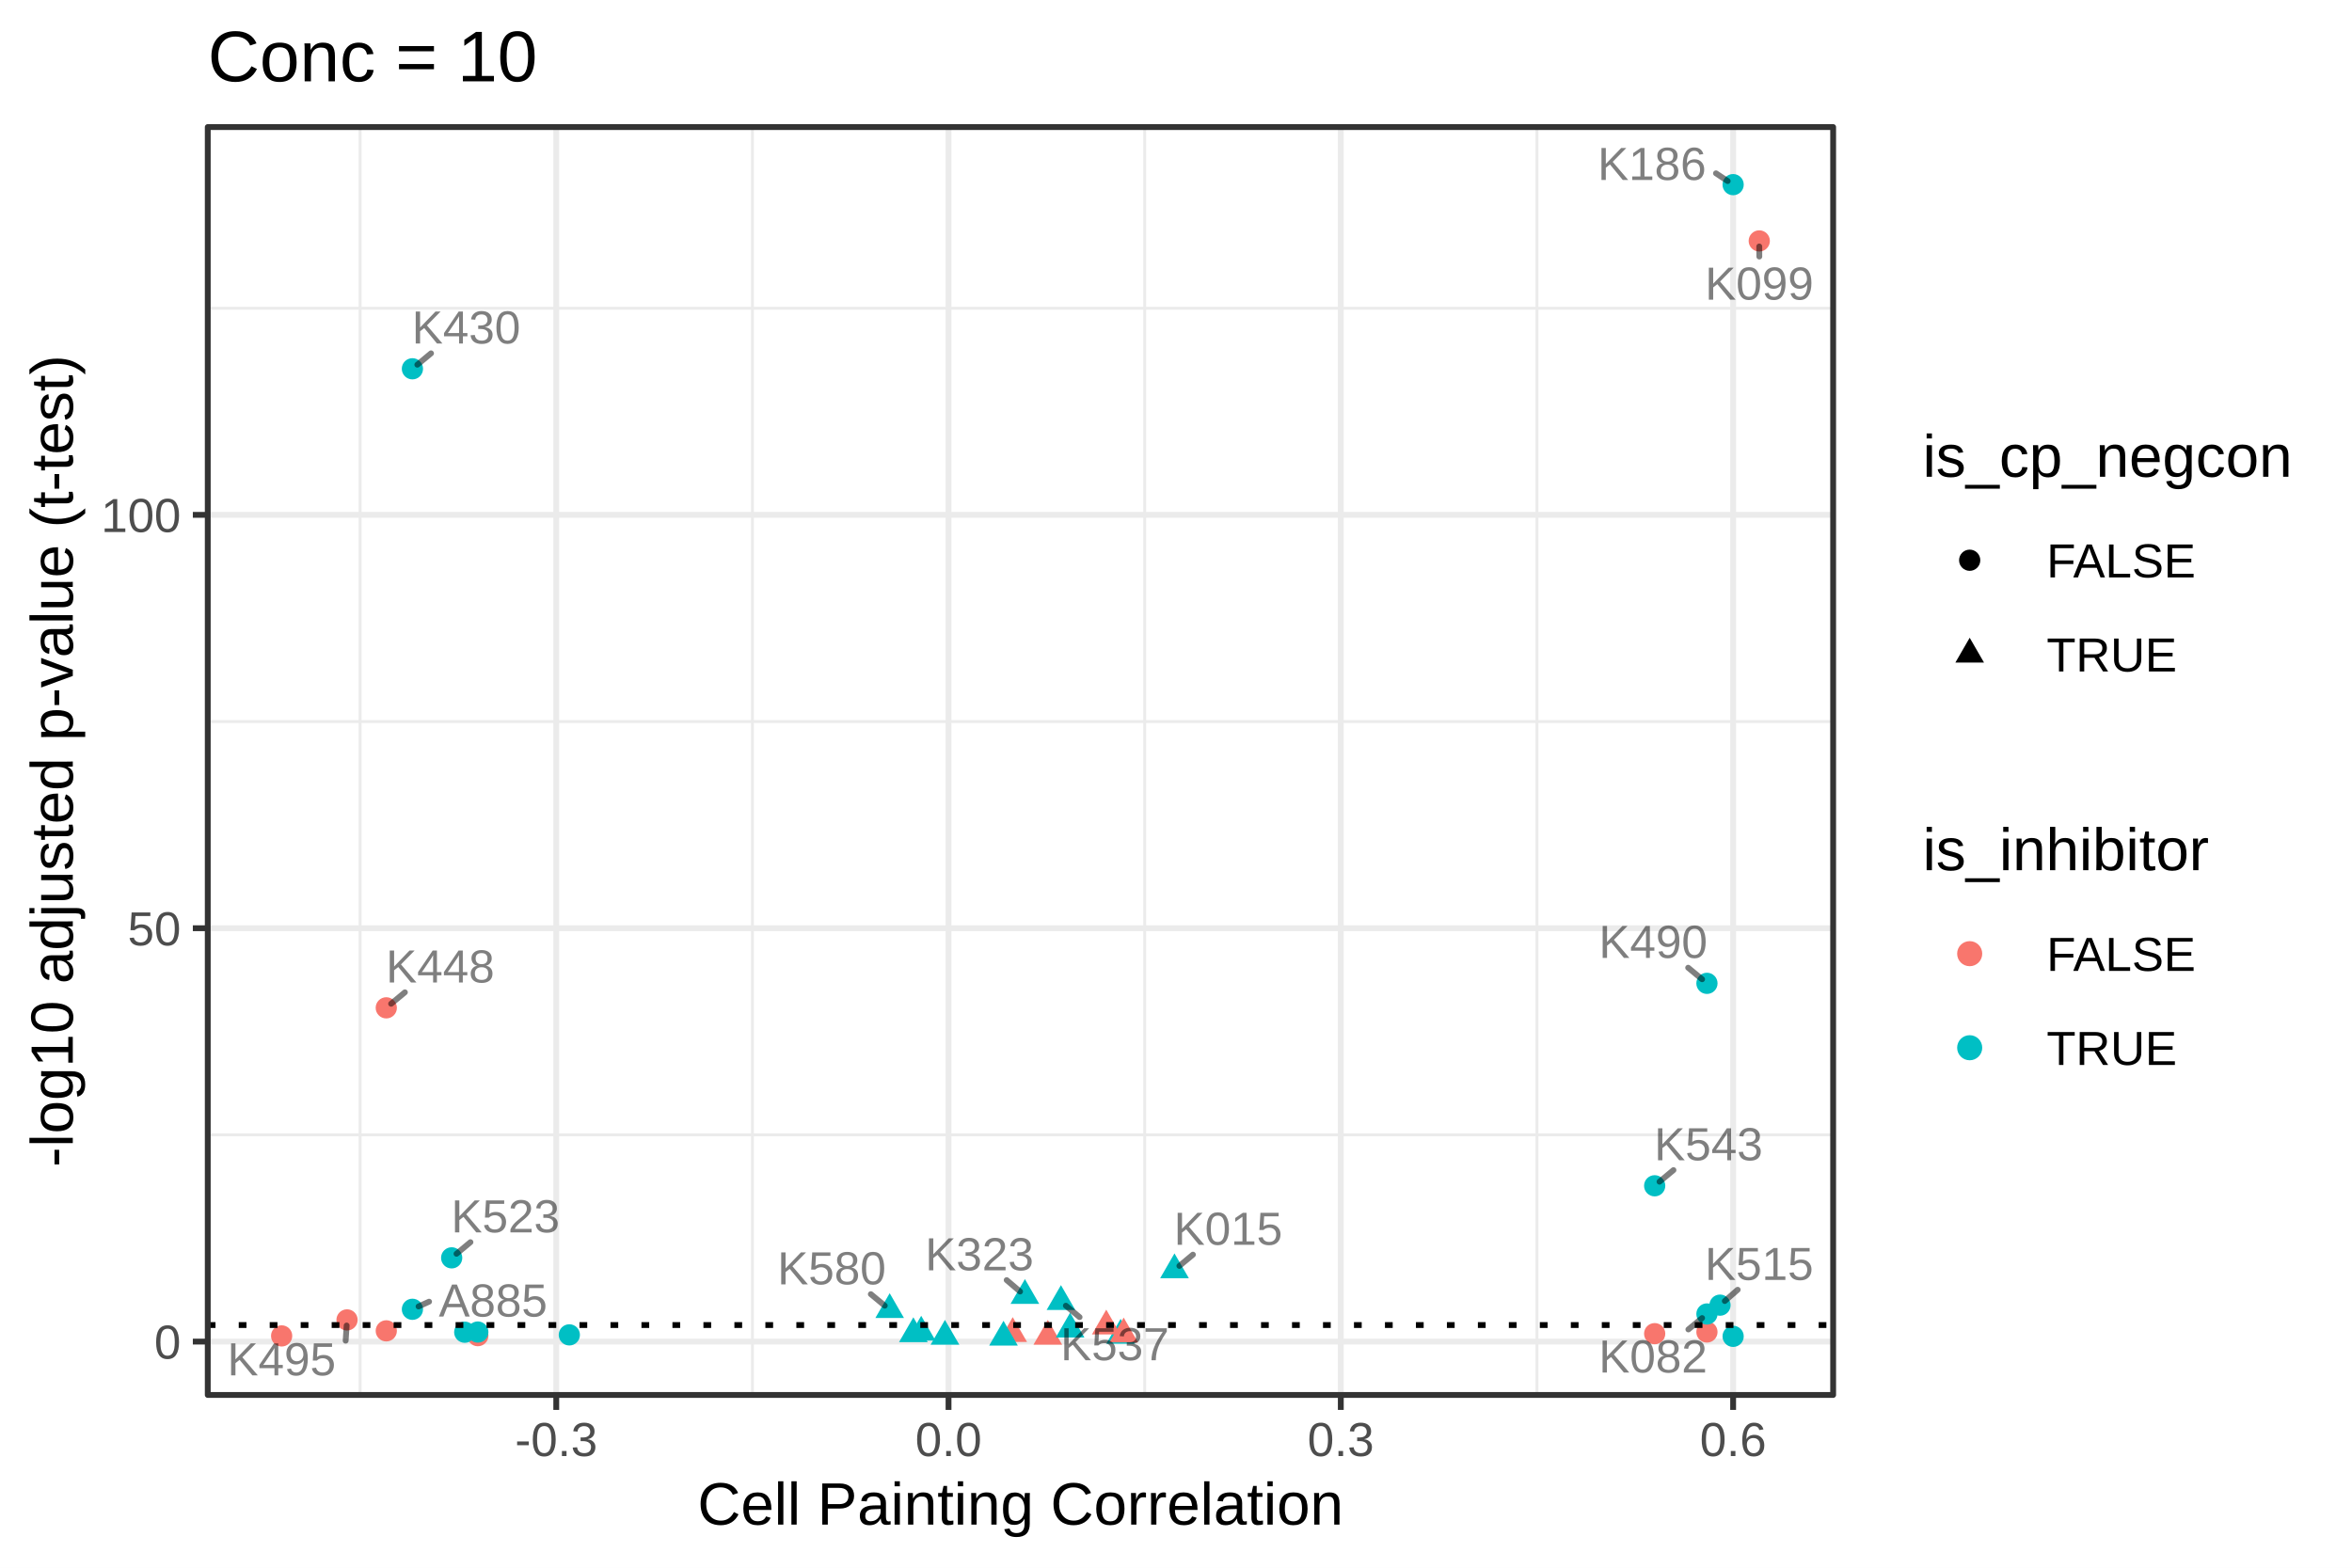
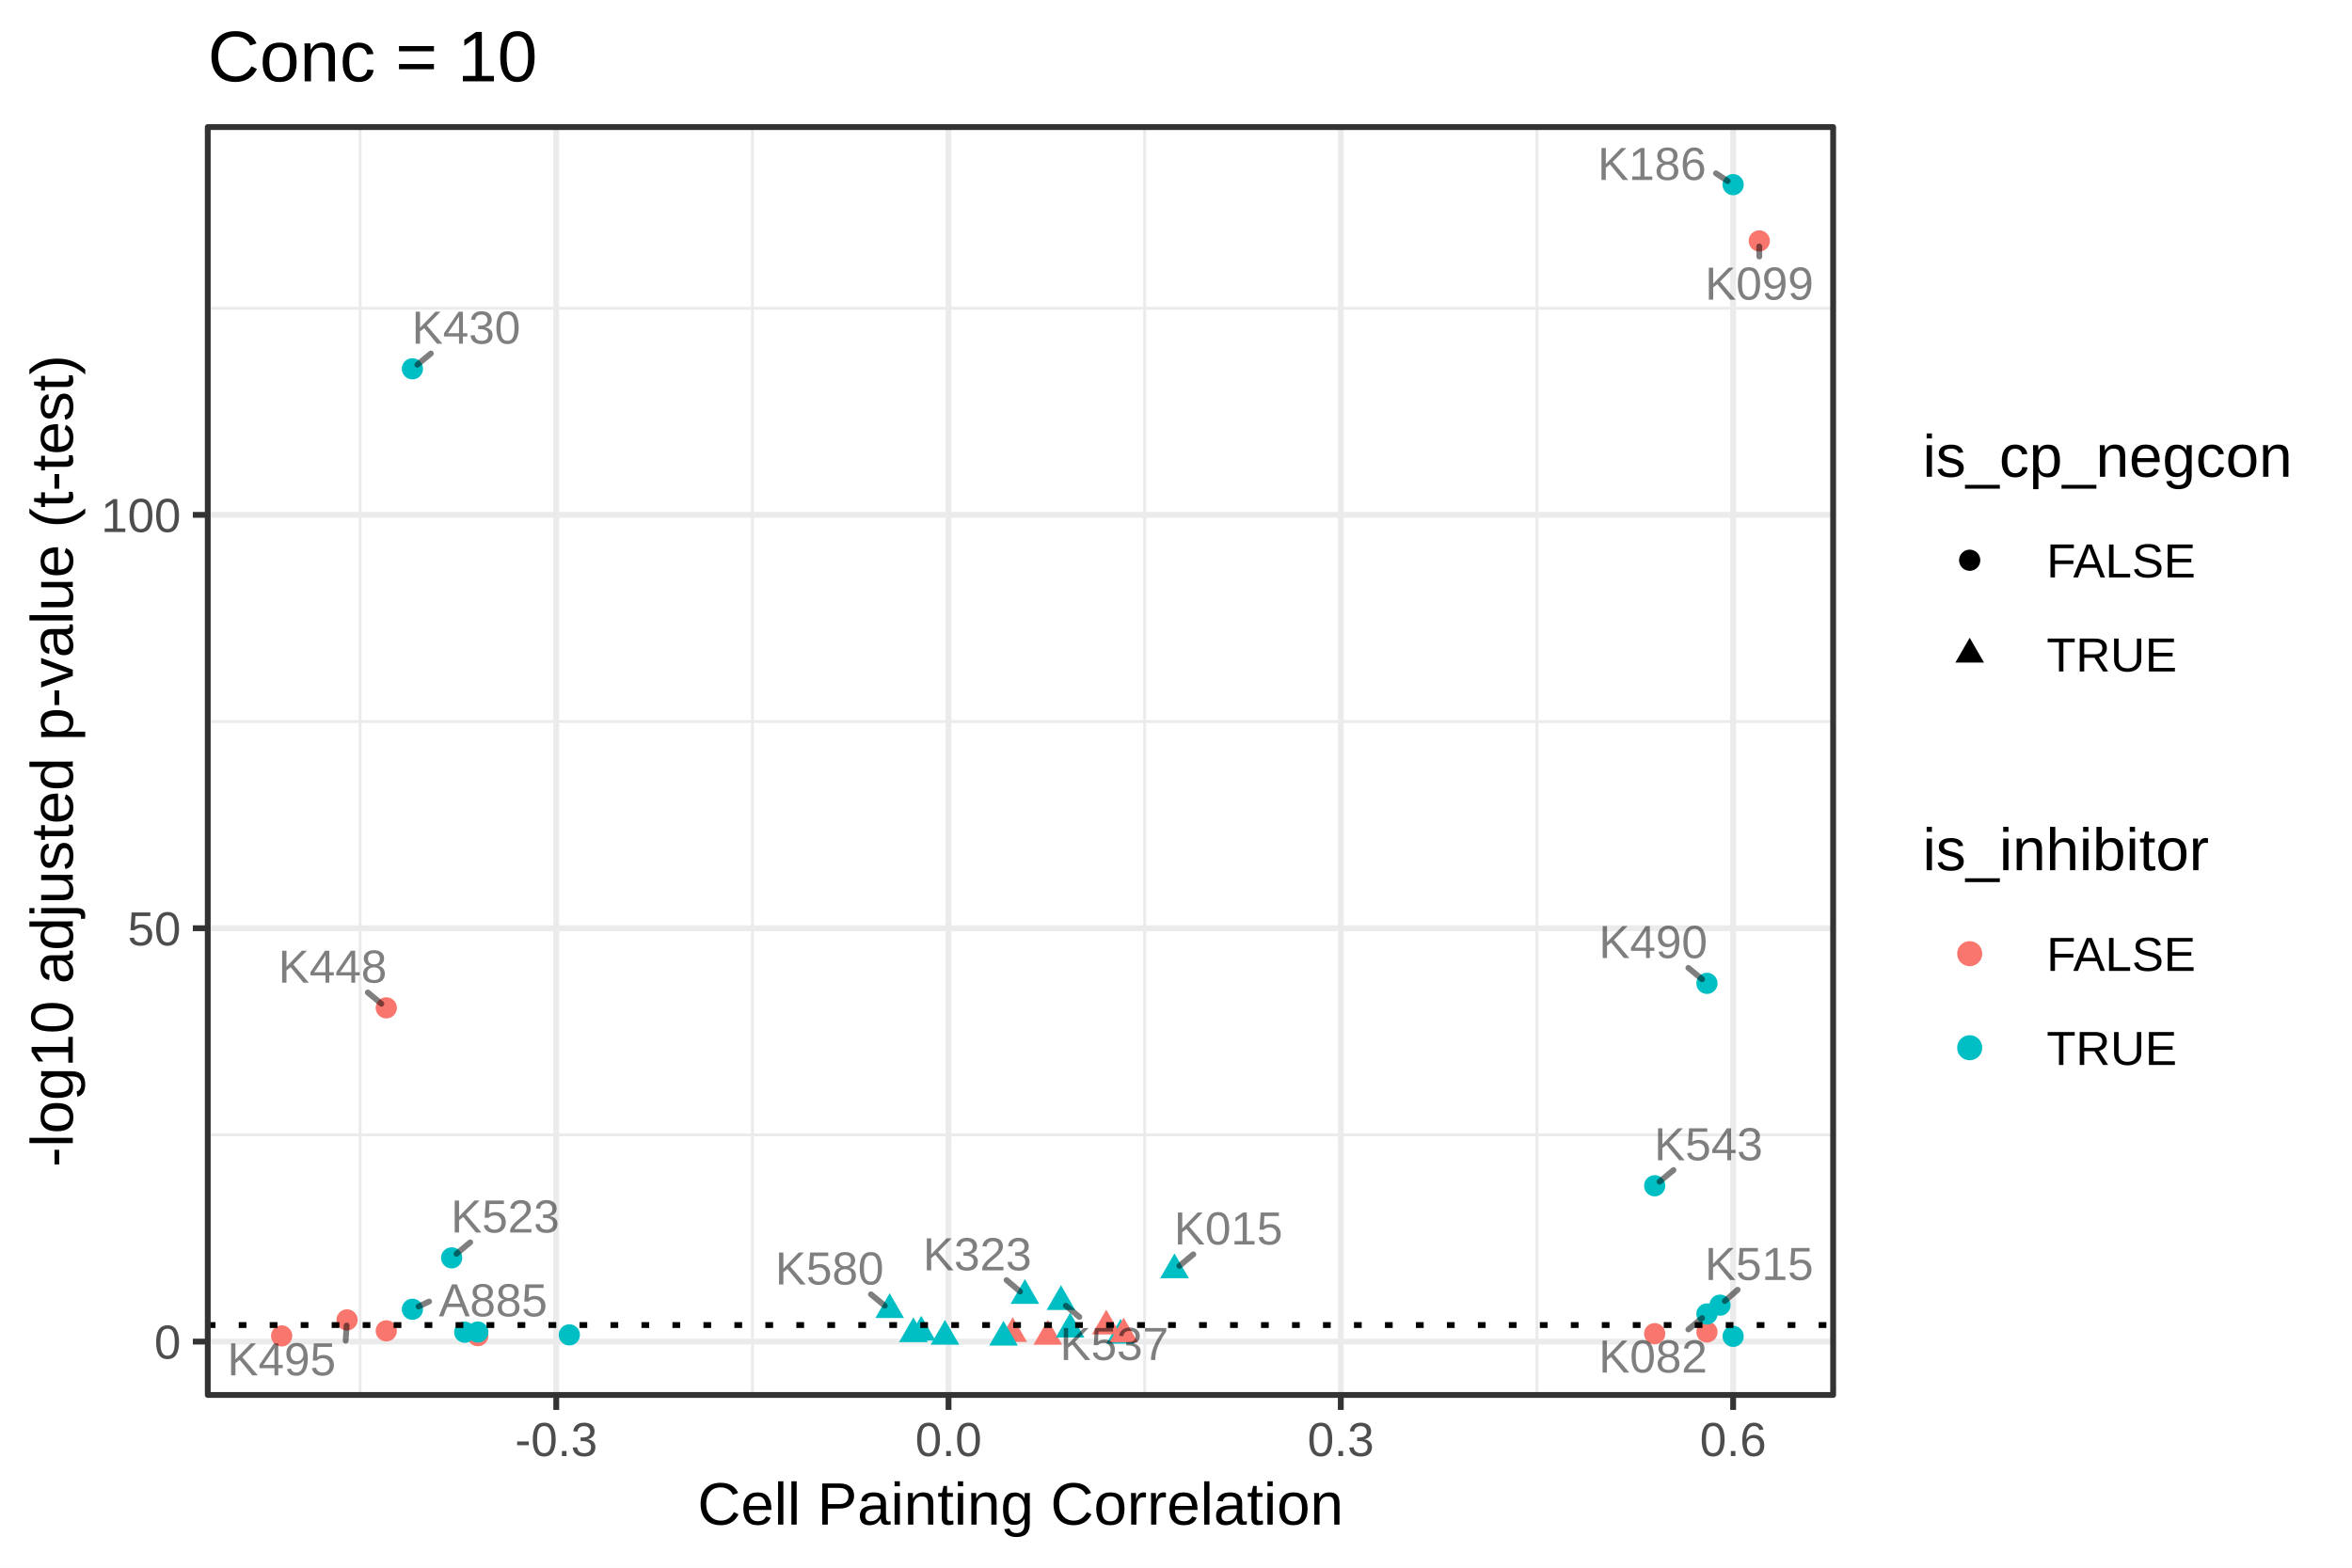
<svg xmlns="http://www.w3.org/2000/svg" class="svglite" width="432.00pt" height="288.00pt" viewBox="0 0 432.00 288.00">
  <defs>
    <style type="text/css">
    .svglite line, .svglite polyline, .svglite polygon, .svglite path, .svglite rect, .svglite circle {
      fill: none;
      stroke: #000000;
      stroke-linecap: round;
      stroke-linejoin: round;
      stroke-miterlimit: 10.00;
    }
    .svglite text {
      white-space: pre;
    }
  </style>
  </defs>
  <rect width="100%" height="100%" style="stroke: none; fill: #FFFFFF;" />
  <defs>
    <clipPath id="cpMC4wMHw0MzIuMDB8MC4wMHwyODguMDA=">
      <rect x="0.00" y="0.00" width="432.00" height="288.00" />
    </clipPath>
  </defs>
  <g clip-path="url(#cpMC4wMHw0MzIuMDB8MC4wMHwyODguMDA=)">
    <rect x="0.00" y="0.00" width="432.00" height="288.00" style="stroke-width: 1.07; stroke: #FFFFFF; fill: #FFFFFF;" />
    <rect x="38.16" y="23.34" width="298.54" height="232.93" style="stroke-width: 1.07; stroke: none; fill: #FFFFFF;" />
    <polyline points="38.16,208.49 336.70,208.49 " style="stroke-width: 0.53; stroke: #EBEBEB; stroke-linecap: butt;" />
    <polyline points="38.16,132.56 336.70,132.56 " style="stroke-width: 0.53; stroke: #EBEBEB; stroke-linecap: butt;" />
    <polyline points="38.16,56.63 336.70,56.63 " style="stroke-width: 0.53; stroke: #EBEBEB; stroke-linecap: butt;" />
    <polyline points="66.14,256.27 66.14,23.34 " style="stroke-width: 0.53; stroke: #EBEBEB; stroke-linecap: butt;" />
    <polyline points="138.20,256.27 138.20,23.34 " style="stroke-width: 0.53; stroke: #EBEBEB; stroke-linecap: butt;" />
    <polyline points="210.25,256.27 210.25,23.34 " style="stroke-width: 0.53; stroke: #EBEBEB; stroke-linecap: butt;" />
    <polyline points="282.30,256.27 282.30,23.34 " style="stroke-width: 0.53; stroke: #EBEBEB; stroke-linecap: butt;" />
    <polyline points="38.16,246.46 336.70,246.46 " style="stroke-width: 1.07; stroke: #EBEBEB; stroke-linecap: butt;" />
    <polyline points="38.16,170.52 336.70,170.52 " style="stroke-width: 1.07; stroke: #EBEBEB; stroke-linecap: butt;" />
    <polyline points="38.16,94.59 336.70,94.59 " style="stroke-width: 1.07; stroke: #EBEBEB; stroke-linecap: butt;" />
    <polyline points="102.17,256.27 102.17,23.34 " style="stroke-width: 1.07; stroke: #EBEBEB; stroke-linecap: butt;" />
    <polyline points="174.22,256.27 174.22,23.34 " style="stroke-width: 1.07; stroke: #EBEBEB; stroke-linecap: butt;" />
    <polyline points="246.27,256.27 246.27,23.34 " style="stroke-width: 1.07; stroke: #EBEBEB; stroke-linecap: butt;" />
    <polyline points="318.33,256.27 318.33,23.34 " style="stroke-width: 1.07; stroke: #EBEBEB; stroke-linecap: butt;" />
    <circle cx="318.33" cy="245.50" r="1.95" style="stroke-width: 0.71; stroke: none; fill: #00BFC4;" />
    <circle cx="75.75" cy="240.53" r="1.95" style="stroke-width: 0.71; stroke: none; fill: #00BFC4;" />
    <polygon points="215.72,230.26 218.36,234.82 213.09,234.82 " style="stroke-width: 0.71; stroke: none; fill: #00BFC4;" />
    <circle cx="104.57" cy="245.23" r="1.95" style="stroke-width: 0.71; stroke: none; fill: #00BFC4;" />
    <circle cx="313.52" cy="244.70" r="1.95" style="stroke-width: 0.71; stroke: none; fill: #F8766D;" />
    <circle cx="313.52" cy="241.39" r="1.95" style="stroke-width: 0.71; stroke: none; fill: #00BFC4;" />
    <polygon points="205.83,242.29 208.46,246.85 203.20,246.85 " style="stroke-width: 0.71; stroke: none; fill: #00BFC4;" />
    <circle cx="323.13" cy="44.26" r="1.95" style="stroke-width: 0.71; stroke: none; fill: #F8766D;" />
    <polygon points="192.46,242.47 195.09,247.03 189.82,247.03 " style="stroke-width: 0.71; stroke: none; fill: #F8766D;" />
    <circle cx="51.73" cy="245.42" r="1.95" style="stroke-width: 0.71; stroke: none; fill: #F8766D;" />
    <polygon points="167.76,242.00 170.40,246.56 165.13,246.56 " style="stroke-width: 0.71; stroke: none; fill: #00BFC4;" />
    <circle cx="87.76" cy="245.37" r="1.95" style="stroke-width: 0.71; stroke: none; fill: #F8766D;" />
    <circle cx="318.33" cy="33.92" r="1.95" style="stroke-width: 0.71; stroke: none; fill: #00BFC4;" />
    <polygon points="186.01,241.97 188.64,246.53 183.38,246.53 " style="stroke-width: 0.71; stroke: none; fill: #F8766D;" />
    <polygon points="188.25,234.98 190.88,239.54 185.61,239.54 " style="stroke-width: 0.71; stroke: none; fill: #00BFC4;" />
    <circle cx="87.76" cy="244.71" r="1.95" style="stroke-width: 0.71; stroke: none; fill: #00BFC4;" />
    <polygon points="184.32,242.64 186.95,247.20 181.68,247.20 " style="stroke-width: 0.71; stroke: none; fill: #00BFC4;" />
    <circle cx="75.75" cy="67.75" r="1.95" style="stroke-width: 0.71; stroke: none; fill: #00BFC4;" />
    <circle cx="70.95" cy="185.15" r="1.95" style="stroke-width: 0.71; stroke: none; fill: #F8766D;" />
    <circle cx="313.52" cy="180.65" r="1.95" style="stroke-width: 0.71; stroke: none; fill: #00BFC4;" />
    <circle cx="63.74" cy="242.48" r="1.95" style="stroke-width: 0.71; stroke: none; fill: #F8766D;" />
    <circle cx="315.92" cy="239.77" r="1.95" style="stroke-width: 0.71; stroke: none; fill: #00BFC4;" />
    <circle cx="82.96" cy="231.08" r="1.95" style="stroke-width: 0.71; stroke: none; fill: #00BFC4;" />
    <polygon points="194.87,236.09 197.50,240.65 192.24,240.65 " style="stroke-width: 0.71; stroke: none; fill: #00BFC4;" />
    <circle cx="303.92" cy="217.84" r="1.95" style="stroke-width: 0.71; stroke: none; fill: #00BFC4;" />
    <polygon points="169.20,241.72 171.83,246.28 166.57,246.28 " style="stroke-width: 0.71; stroke: none; fill: #00BFC4;" />
    <polygon points="163.41,237.57 166.04,242.13 160.78,242.13 " style="stroke-width: 0.71; stroke: none; fill: #00BFC4;" />
    <polygon points="196.55,241.15 199.18,245.71 193.92,245.71 " style="stroke-width: 0.71; stroke: none; fill: #00BFC4;" />
    <polygon points="203.19,240.59 205.82,245.15 200.56,245.15 " style="stroke-width: 0.71; stroke: none; fill: #F8766D;" />
    <circle cx="303.92" cy="245.01" r="1.95" style="stroke-width: 0.71; stroke: none; fill: #F8766D;" />
    <polygon points="206.39,242.05 209.02,246.61 203.76,246.61 " style="stroke-width: 0.71; stroke: none; fill: #F8766D;" />
    <polygon points="173.56,242.47 176.20,247.03 170.93,247.03 " style="stroke-width: 0.71; stroke: none; fill: #00BFC4;" />
    <circle cx="70.95" cy="244.49" r="1.95" style="stroke-width: 0.71; stroke: none; fill: #F8766D;" />
    <circle cx="85.36" cy="244.74" r="1.95" style="stroke-width: 0.71; stroke: none; fill: #00BFC4;" />
-     <line x1="78.81" y1="239.13" x2="76.88" y2="240.01" style="stroke-width: 1.07; stroke: #000000; stroke-opacity: 0.50;" />
-     <line x1="219.11" y1="230.49" x2="216.62" y2="232.56" style="stroke-width: 1.07; stroke: #000000; stroke-opacity: 0.50;" />
+     <line x1="78.81" y1="239.11" x2="76.88" y2="240.01" style="stroke-width: 1.07; stroke: #000000; stroke-opacity: 0.50;" />
+     <line x1="219.18" y1="230.43" x2="216.62" y2="232.56" style="stroke-width: 1.07; stroke: #000000; stroke-opacity: 0.50;" />
    <line x1="310.11" y1="244.23" x2="312.63" y2="242.14" style="stroke-width: 1.07; stroke: #000000; stroke-opacity: 0.50;" />
    <line x1="323.14" y1="47.13" x2="323.13" y2="45.28" style="stroke-width: 1.07; stroke: #000000; stroke-opacity: 0.50;" />
    <line x1="315.18" y1="31.84" x2="317.33" y2="33.26" style="stroke-width: 1.07; stroke: #000000; stroke-opacity: 0.50;" />
-     <line x1="184.90" y1="235.17" x2="187.36" y2="237.27" style="stroke-width: 1.07; stroke: #000000; stroke-opacity: 0.50;" />
-     <line x1="79.17" y1="64.91" x2="76.65" y2="67.00" style="stroke-width: 1.07; stroke: #000000; stroke-opacity: 0.50;" />
-     <line x1="74.37" y1="182.30" x2="71.84" y2="184.40" style="stroke-width: 1.07; stroke: #000000; stroke-opacity: 0.50;" />
-     <line x1="310.07" y1="177.78" x2="312.63" y2="179.90" style="stroke-width: 1.07; stroke: #000000; stroke-opacity: 0.50;" />
+     <line x1="184.88" y1="235.17" x2="187.36" y2="237.27" style="stroke-width: 1.07; stroke: #000000; stroke-opacity: 0.50;" />
+     <line x1="79.14" y1="64.94" x2="76.65" y2="67.00" style="stroke-width: 1.07; stroke: #000000; stroke-opacity: 0.50;" />
+     <line x1="67.56" y1="182.33" x2="70.05" y2="184.40" style="stroke-width: 1.07; stroke: #000000; stroke-opacity: 0.50;" />
+     <line x1="310.11" y1="177.81" x2="312.63" y2="179.90" style="stroke-width: 1.07; stroke: #000000; stroke-opacity: 0.50;" />
    <line x1="63.49" y1="246.30" x2="63.67" y2="243.51" style="stroke-width: 1.07; stroke: #000000; stroke-opacity: 0.50;" />
-     <line x1="319.17" y1="236.94" x2="316.80" y2="239.01" style="stroke-width: 1.07; stroke: #000000; stroke-opacity: 0.50;" />
-     <line x1="86.41" y1="228.20" x2="83.85" y2="230.33" style="stroke-width: 1.07; stroke: #000000; stroke-opacity: 0.50;" />
-     <line x1="198.29" y1="241.97" x2="195.77" y2="239.87" style="stroke-width: 1.07; stroke: #000000; stroke-opacity: 0.50;" />
+     <line x1="319.16" y1="236.95" x2="316.80" y2="239.01" style="stroke-width: 1.07; stroke: #000000; stroke-opacity: 0.50;" />
+     <line x1="86.37" y1="228.23" x2="83.85" y2="230.33" style="stroke-width: 1.07; stroke: #000000; stroke-opacity: 0.50;" />
+     <line x1="198.24" y1="241.93" x2="195.77" y2="239.87" style="stroke-width: 1.07; stroke: #000000; stroke-opacity: 0.50;" />
    <line x1="307.37" y1="214.96" x2="304.81" y2="217.09" style="stroke-width: 1.07; stroke: #000000; stroke-opacity: 0.50;" />
-     <line x1="159.95" y1="237.75" x2="162.51" y2="239.87" style="stroke-width: 1.07; stroke: #000000; stroke-opacity: 0.50;" />
-     <text x="90.57" y="241.87" text-anchor="middle" style="font-size: 8.54px;fill: #000000; fill-opacity: 0.50; font-family: &quot;Arial&quot;;" textLength="19.92px" lengthAdjust="spacingAndGlyphs">A885</text>
-     <text x="225.58" y="228.69" text-anchor="middle" style="font-size: 8.54px;fill: #000000; fill-opacity: 0.50; font-family: &quot;Arial&quot;;" textLength="19.92px" lengthAdjust="spacingAndGlyphs">K015</text>
+     <line x1="159.97" y1="237.78" x2="162.51" y2="239.87" style="stroke-width: 1.07; stroke: #000000; stroke-opacity: 0.50;" />
+     <text x="90.57" y="241.83" text-anchor="middle" style="font-size: 8.54px;fill: #000000; fill-opacity: 0.50; font-family: &quot;Arial&quot;;" textLength="19.92px" lengthAdjust="spacingAndGlyphs">A885</text>
+     <text x="225.62" y="228.63" text-anchor="middle" style="font-size: 8.54px;fill: #000000; fill-opacity: 0.50; font-family: &quot;Arial&quot;;" textLength="19.92px" lengthAdjust="spacingAndGlyphs">K015</text>
    <text x="303.62" y="252.15" text-anchor="middle" style="font-size: 8.54px;fill: #000000; fill-opacity: 0.50; font-family: &quot;Arial&quot;;" textLength="19.92px" lengthAdjust="spacingAndGlyphs">K082</text>
    <text x="323.14" y="55.05" text-anchor="middle" style="font-size: 8.54px;fill: #000000; fill-opacity: 0.50; font-family: &quot;Arial&quot;;" textLength="19.92px" lengthAdjust="spacingAndGlyphs">K099</text>
    <text x="303.42" y="33.06" text-anchor="middle" style="font-size: 8.54px;fill: #000000; fill-opacity: 0.50; font-family: &quot;Arial&quot;;" textLength="19.92px" lengthAdjust="spacingAndGlyphs">K186</text>
-     <text x="179.90" y="233.37" text-anchor="middle" style="font-size: 8.54px;fill: #000000; fill-opacity: 0.50; font-family: &quot;Arial&quot;;" textLength="19.92px" lengthAdjust="spacingAndGlyphs">K323</text>
-     <text x="85.63" y="63.11" text-anchor="middle" style="font-size: 8.54px;fill: #000000; fill-opacity: 0.50; font-family: &quot;Arial&quot;;" textLength="19.92px" lengthAdjust="spacingAndGlyphs">K430</text>
-     <text x="80.86" y="180.50" text-anchor="middle" style="font-size: 8.54px;fill: #000000; fill-opacity: 0.50; font-family: &quot;Arial&quot;;" textLength="19.92px" lengthAdjust="spacingAndGlyphs">K448</text>
-     <text x="303.64" y="175.98" text-anchor="middle" style="font-size: 8.54px;fill: #000000; fill-opacity: 0.50; font-family: &quot;Arial&quot;;" textLength="19.92px" lengthAdjust="spacingAndGlyphs">K490</text>
+     <text x="179.51" y="233.37" text-anchor="middle" style="font-size: 8.54px;fill: #000000; fill-opacity: 0.50; font-family: &quot;Arial&quot;;" textLength="19.92px" lengthAdjust="spacingAndGlyphs">K323</text>
+     <text x="85.62" y="63.14" text-anchor="middle" style="font-size: 8.54px;fill: #000000; fill-opacity: 0.50; font-family: &quot;Arial&quot;;" textLength="19.92px" lengthAdjust="spacingAndGlyphs">K430</text>
+     <text x="61.09" y="180.53" text-anchor="middle" style="font-size: 8.54px;fill: #000000; fill-opacity: 0.50; font-family: &quot;Arial&quot;;" textLength="19.92px" lengthAdjust="spacingAndGlyphs">K448</text>
+     <text x="303.64" y="176.01" text-anchor="middle" style="font-size: 8.54px;fill: #000000; fill-opacity: 0.50; font-family: &quot;Arial&quot;;" textLength="19.92px" lengthAdjust="spacingAndGlyphs">K490</text>
    <text x="51.72" y="252.67" text-anchor="middle" style="font-size: 8.54px;fill: #000000; fill-opacity: 0.50; font-family: &quot;Arial&quot;;" textLength="19.92px" lengthAdjust="spacingAndGlyphs">K495</text>
-     <text x="323.11" y="235.14" text-anchor="middle" style="font-size: 8.54px;fill: #000000; fill-opacity: 0.50; font-family: &quot;Arial&quot;;" textLength="19.92px" lengthAdjust="spacingAndGlyphs">K515</text>
-     <text x="92.84" y="226.40" text-anchor="middle" style="font-size: 8.54px;fill: #000000; fill-opacity: 0.50; font-family: &quot;Arial&quot;;" textLength="19.92px" lengthAdjust="spacingAndGlyphs">K523</text>
-     <text x="204.76" y="249.89" text-anchor="middle" style="font-size: 8.54px;fill: #000000; fill-opacity: 0.50; font-family: &quot;Arial&quot;;" textLength="19.92px" lengthAdjust="spacingAndGlyphs">K537</text>
+     <text x="323.11" y="235.15" text-anchor="middle" style="font-size: 8.54px;fill: #000000; fill-opacity: 0.50; font-family: &quot;Arial&quot;;" textLength="19.92px" lengthAdjust="spacingAndGlyphs">K515</text>
+     <text x="92.79" y="226.43" text-anchor="middle" style="font-size: 8.54px;fill: #000000; fill-opacity: 0.50; font-family: &quot;Arial&quot;;" textLength="19.92px" lengthAdjust="spacingAndGlyphs">K523</text>
+     <text x="204.66" y="249.85" text-anchor="middle" style="font-size: 8.54px;fill: #000000; fill-opacity: 0.50; font-family: &quot;Arial&quot;;" textLength="19.92px" lengthAdjust="spacingAndGlyphs">K537</text>
    <text x="313.81" y="213.16" text-anchor="middle" style="font-size: 8.54px;fill: #000000; fill-opacity: 0.50; font-family: &quot;Arial&quot;;" textLength="19.92px" lengthAdjust="spacingAndGlyphs">K543</text>
-     <text x="152.76" y="235.95" text-anchor="middle" style="font-size: 8.54px;fill: #000000; fill-opacity: 0.50; font-family: &quot;Arial&quot;;" textLength="19.92px" lengthAdjust="spacingAndGlyphs">K580</text>
+     <text x="152.36" y="235.98" text-anchor="middle" style="font-size: 8.54px;fill: #000000; fill-opacity: 0.50; font-family: &quot;Arial&quot;;" textLength="19.92px" lengthAdjust="spacingAndGlyphs">K580</text>
    <line x1="38.16" y1="243.42" x2="336.70" y2="243.42" style="stroke-width: 1.07; stroke-dasharray: 1.42,4.27; stroke-linecap: butt;" />
    <rect x="38.16" y="23.34" width="298.54" height="232.93" style="stroke-width: 1.07; stroke: #333333;" />
    <text x="33.23" y="249.61" text-anchor="end" style="font-size: 8.80px;fill: #4D4D4D; font-family: &quot;Arial&quot;;" textLength="4.90px" lengthAdjust="spacingAndGlyphs">0</text>
    <text x="33.23" y="173.68" text-anchor="end" style="font-size: 8.80px;fill: #4D4D4D; font-family: &quot;Arial&quot;;" textLength="9.79px" lengthAdjust="spacingAndGlyphs">50</text>
    <text x="33.23" y="97.74" text-anchor="end" style="font-size: 8.80px;fill: #4D4D4D; font-family: &quot;Arial&quot;;" textLength="14.69px" lengthAdjust="spacingAndGlyphs">100</text>
    <polyline points="35.42,246.46 38.16,246.46 " style="stroke-width: 1.07; stroke: #333333; stroke-linecap: butt;" />
    <polyline points="35.42,170.52 38.16,170.52 " style="stroke-width: 1.07; stroke: #333333; stroke-linecap: butt;" />
    <polyline points="35.42,94.59 38.16,94.59 " style="stroke-width: 1.07; stroke: #333333; stroke-linecap: butt;" />
    <polyline points="102.17,259.01 102.17,256.27 " style="stroke-width: 1.07; stroke: #333333; stroke-linecap: butt;" />
    <polyline points="174.22,259.01 174.22,256.27 " style="stroke-width: 1.07; stroke: #333333; stroke-linecap: butt;" />
    <polyline points="246.27,259.01 246.27,256.27 " style="stroke-width: 1.07; stroke: #333333; stroke-linecap: butt;" />
    <polyline points="318.33,259.01 318.33,256.27 " style="stroke-width: 1.07; stroke: #333333; stroke-linecap: butt;" />
    <text x="102.17" y="267.50" text-anchor="middle" style="font-size: 8.80px;fill: #4D4D4D; font-family: &quot;Arial&quot;;" textLength="15.16px" lengthAdjust="spacingAndGlyphs">-0.3</text>
    <text x="174.22" y="267.50" text-anchor="middle" style="font-size: 8.80px;fill: #4D4D4D; font-family: &quot;Arial&quot;;" textLength="12.23px" lengthAdjust="spacingAndGlyphs">0.0</text>
    <text x="246.27" y="267.50" text-anchor="middle" style="font-size: 8.80px;fill: #4D4D4D; font-family: &quot;Arial&quot;;" textLength="12.23px" lengthAdjust="spacingAndGlyphs">0.3</text>
    <text x="318.33" y="267.50" text-anchor="middle" style="font-size: 8.80px;fill: #4D4D4D; font-family: &quot;Arial&quot;;" textLength="12.23px" lengthAdjust="spacingAndGlyphs">0.6</text>
    <text x="187.43" y="280.09" text-anchor="middle" style="font-size: 11.00px; font-family: &quot;Arial&quot;;" textLength="118.61px" lengthAdjust="spacingAndGlyphs">Cell Painting Correlation</text>
    <text transform="translate(13.37,139.80) rotate(-90)" text-anchor="middle" style="font-size: 11.00px; font-family: &quot;Arial&quot;;" textLength="149.20px" lengthAdjust="spacingAndGlyphs">-log10 adjusted p-value (t-test)</text>
    <rect x="347.66" y="73.00" width="78.86" height="61.32" style="stroke-width: 1.07; stroke: none; fill: #FFFFFF;" />
    <text x="353.14" y="87.59" style="font-size: 11.00px; font-family: &quot;Arial&quot;;" textLength="67.90px" lengthAdjust="spacingAndGlyphs">is_cp_negcon</text>
    <rect x="353.14" y="94.28" width="17.28" height="17.28" style="stroke-width: 1.07; stroke: none; fill: #FFFFFF;" />
    <circle cx="361.78" cy="102.92" r="1.95" style="stroke-width: 0.71; stroke: none; fill: #000000;" />
    <rect x="353.14" y="111.56" width="17.28" height="17.28" style="stroke-width: 1.07; stroke: none; fill: #FFFFFF;" />
    <polygon points="361.78,117.16 364.41,121.72 359.15,121.72 " style="stroke-width: 0.71; stroke: none; fill: #000000;" />
    <text x="375.90" y="106.08" style="font-size: 8.80px; font-family: &quot;Arial&quot;;" textLength="27.87px" lengthAdjust="spacingAndGlyphs">FALSE</text>
    <text x="375.90" y="123.36" style="font-size: 8.80px; font-family: &quot;Arial&quot;;" textLength="23.94px" lengthAdjust="spacingAndGlyphs">TRUE</text>
    <rect x="347.66" y="145.28" width="63.54" height="61.32" style="stroke-width: 1.07; stroke: none; fill: #FFFFFF;" />
    <text x="353.14" y="159.87" style="font-size: 11.00px; font-family: &quot;Arial&quot;;" textLength="52.58px" lengthAdjust="spacingAndGlyphs">is_inhibitor</text>
    <rect x="353.14" y="166.56" width="17.28" height="17.28" style="stroke-width: 1.07; stroke: none; fill: #FFFFFF;" />
    <circle cx="361.78" cy="175.20" r="1.95" style="stroke-width: 0.71; stroke: #F8766D; fill: #F8766D;" />
    <rect x="353.14" y="183.84" width="17.28" height="17.28" style="stroke-width: 1.07; stroke: none; fill: #FFFFFF;" />
    <circle cx="361.78" cy="192.48" r="1.95" style="stroke-width: 0.71; stroke: #00BFC4; fill: #00BFC4;" />
    <text x="375.90" y="178.36" style="font-size: 8.80px; font-family: &quot;Arial&quot;;" textLength="27.87px" lengthAdjust="spacingAndGlyphs">FALSE</text>
    <text x="375.90" y="195.64" style="font-size: 8.80px; font-family: &quot;Arial&quot;;" textLength="23.94px" lengthAdjust="spacingAndGlyphs">TRUE</text>
    <text x="38.16" y="14.94" style="font-size: 13.20px; font-family: &quot;Arial&quot;;" textLength="60.50px" lengthAdjust="spacingAndGlyphs">Conc = 10</text>
  </g>
</svg>
